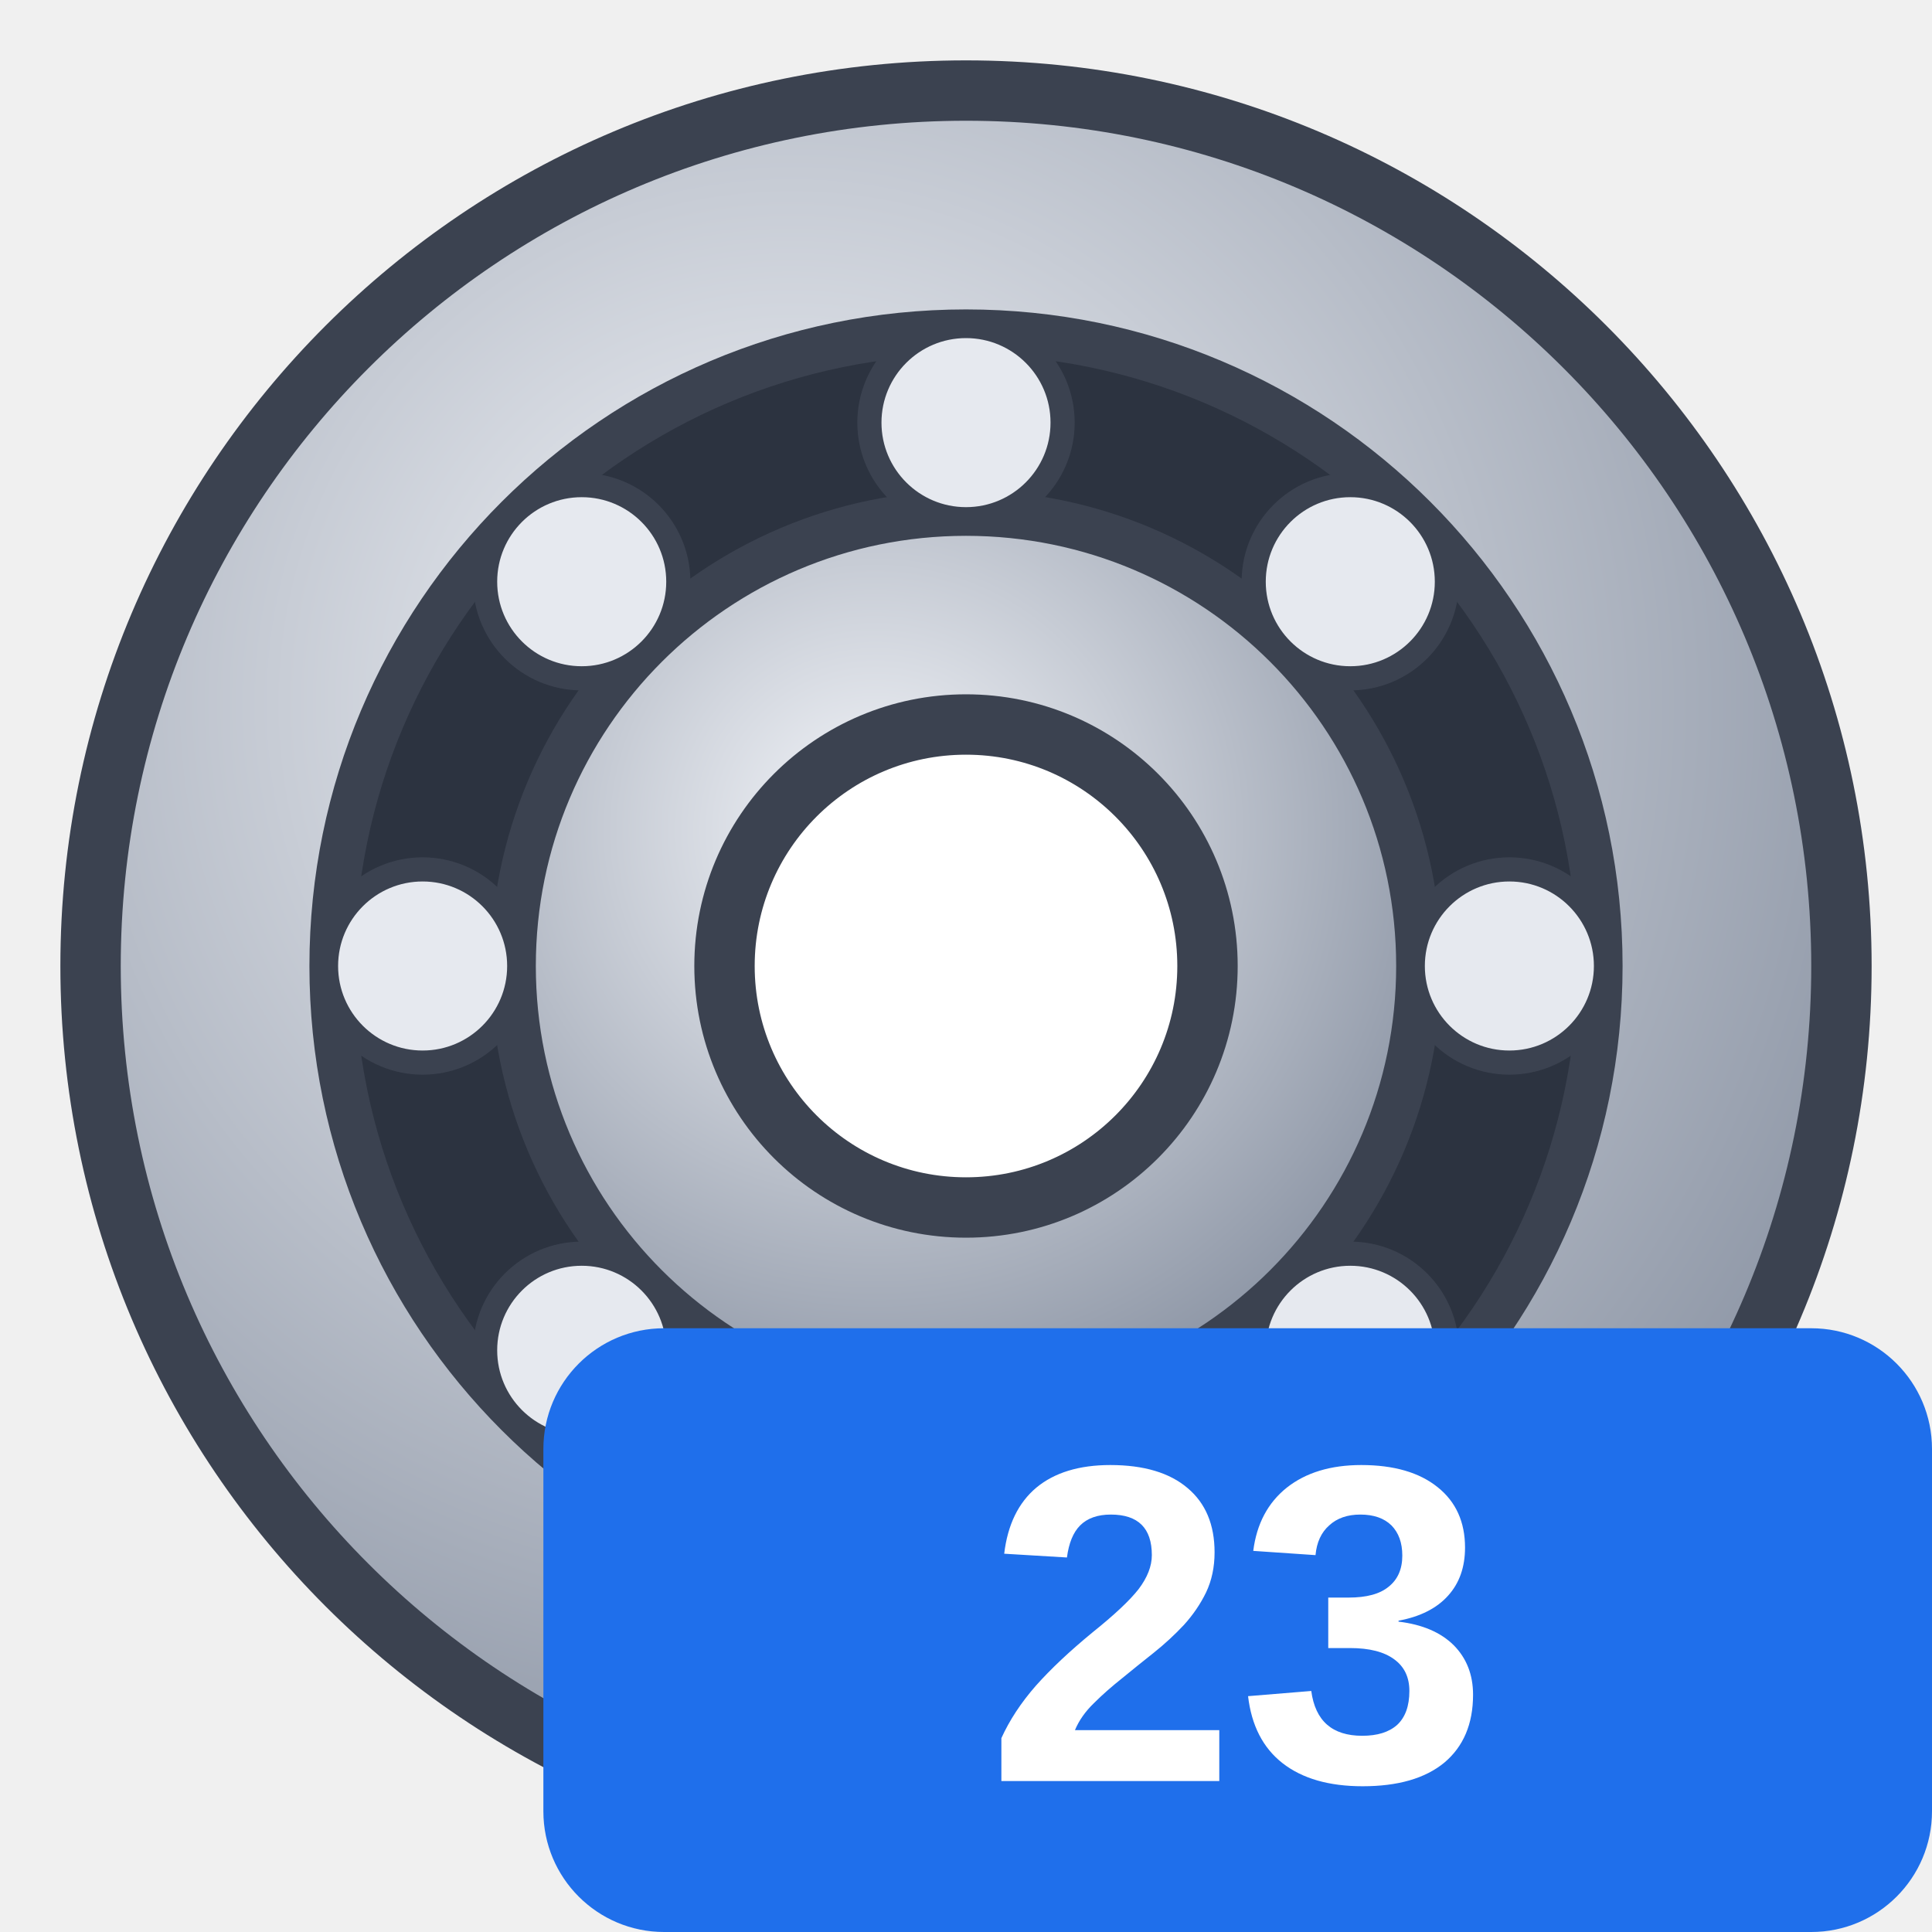
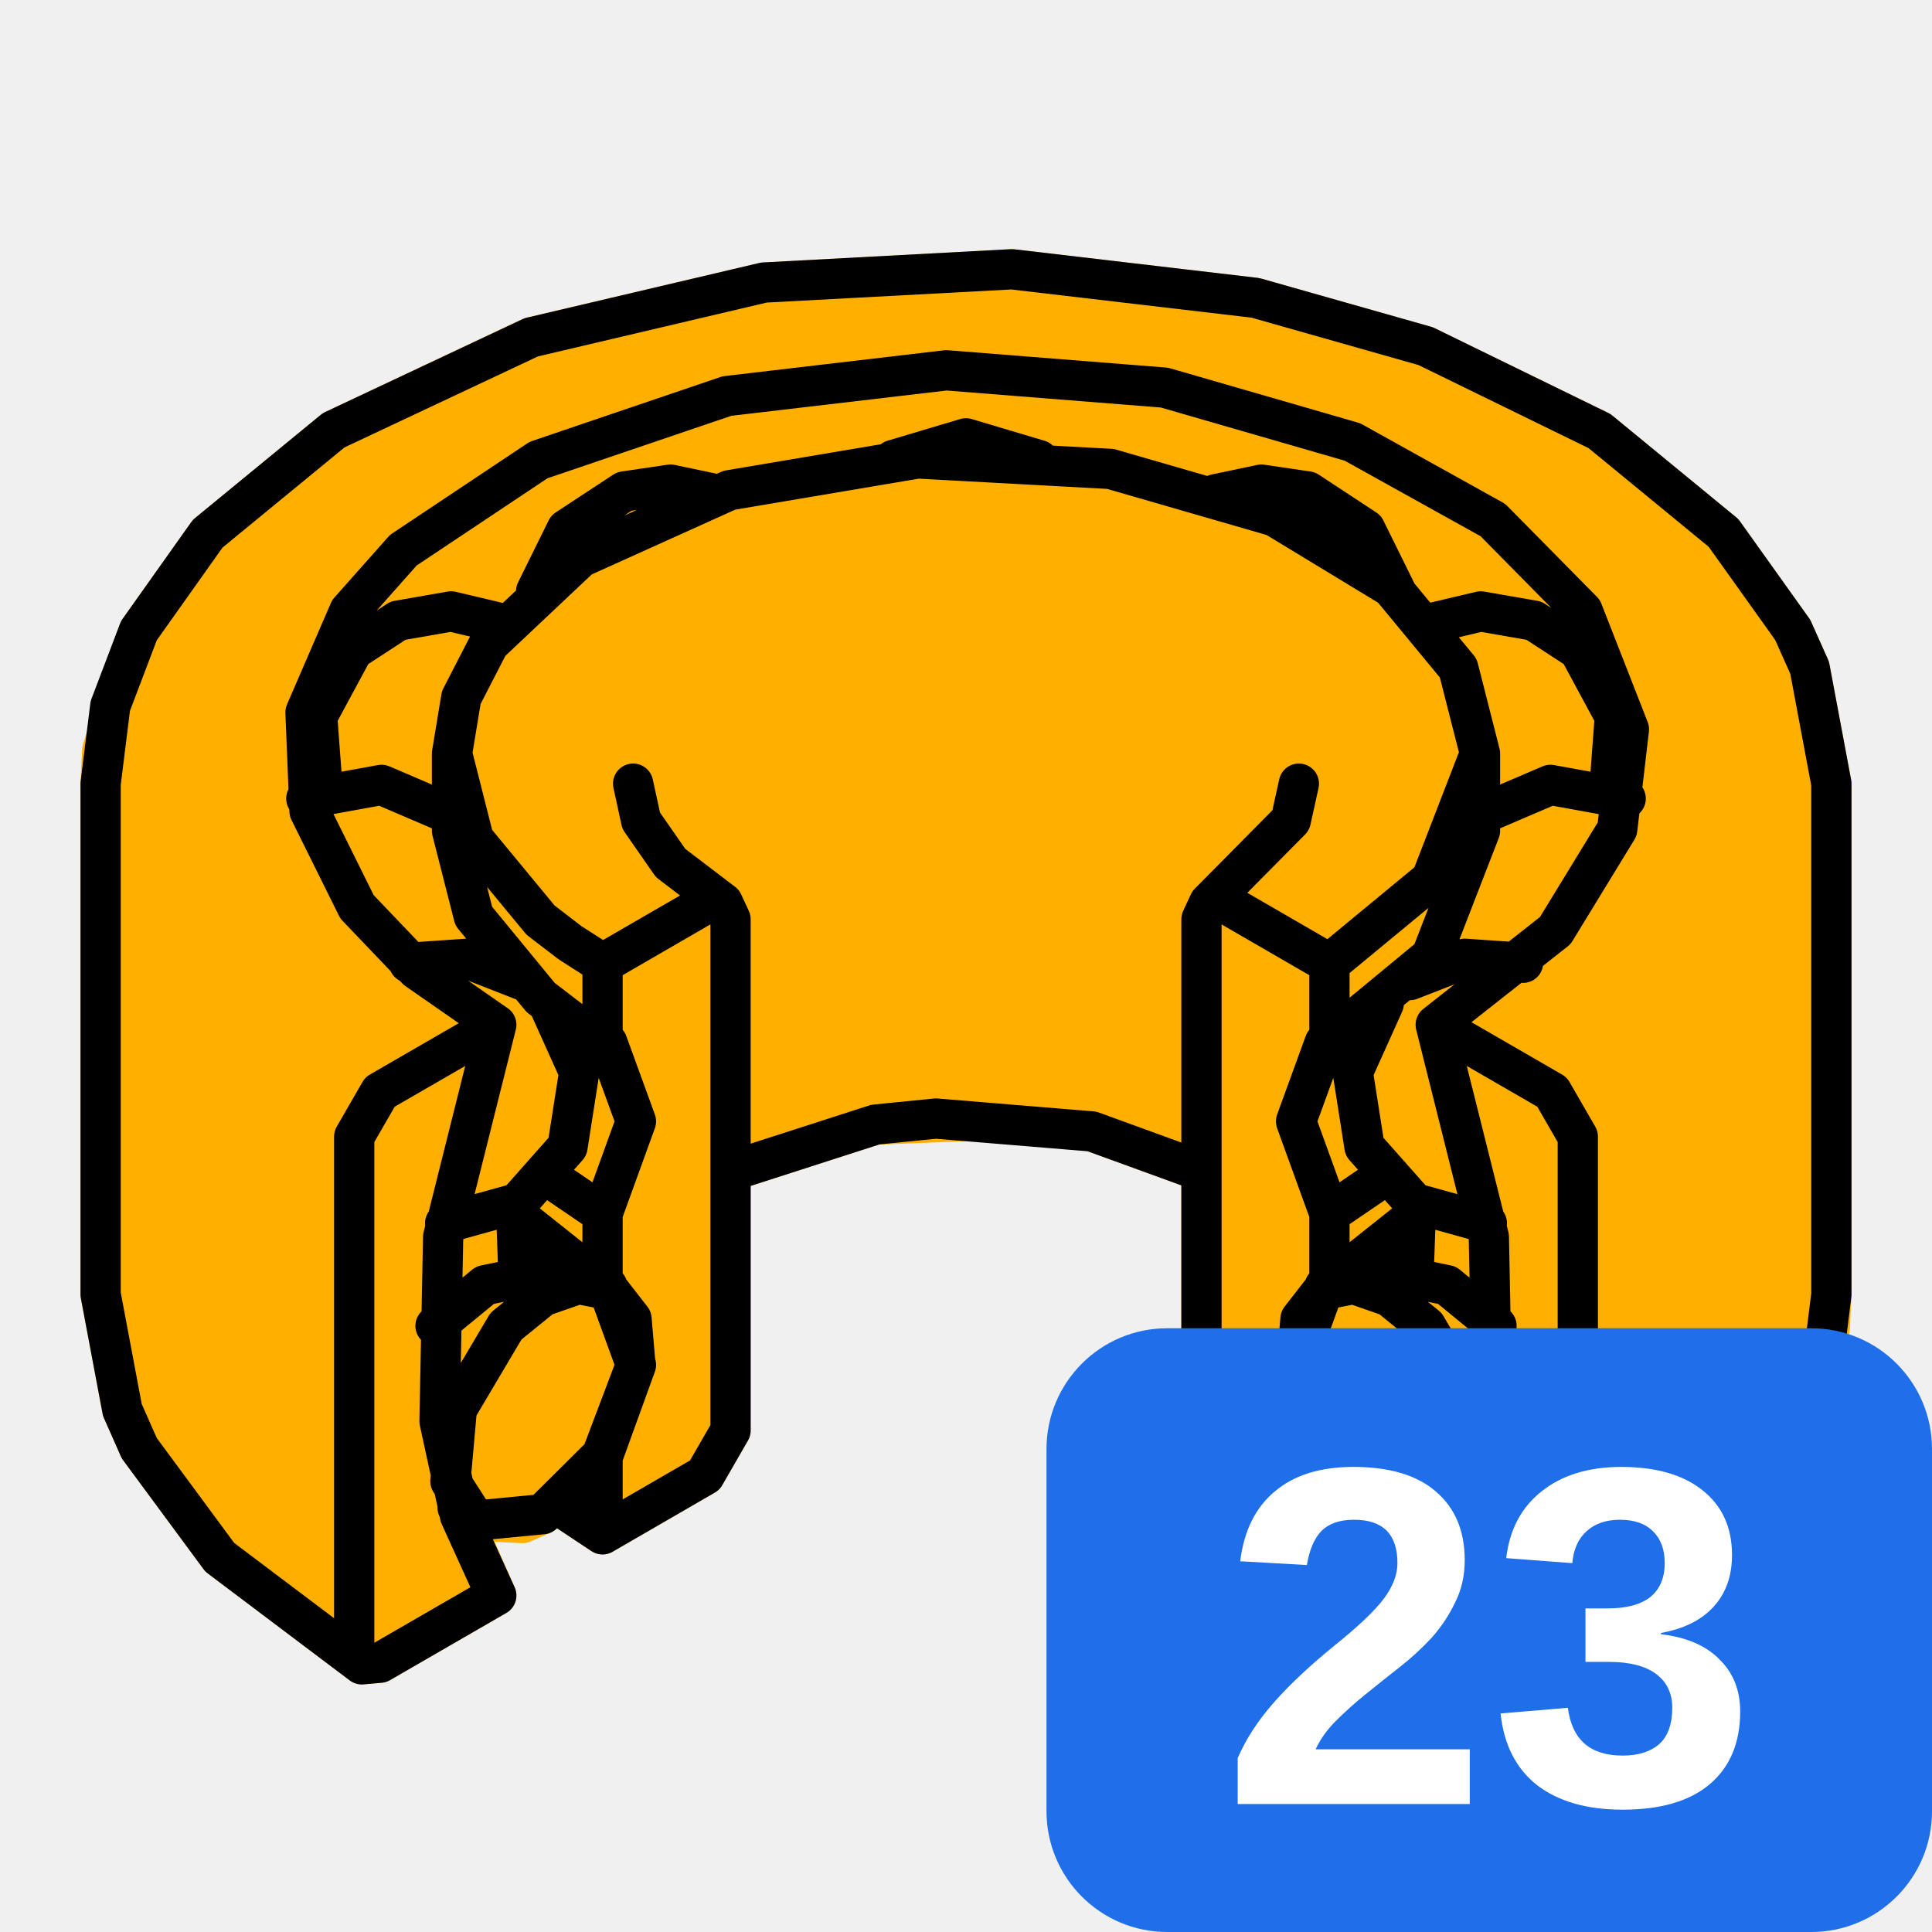
- <svg xmlns="http://www.w3.org/2000/svg" width="64" height="64" viewBox="0 0 64 64">
-   <defs>
-     <radialGradient id="g" cx="40%" cy="35%" r="70%">
-       <stop offset="0" stop-color="#f4f6fa" />
-       <stop offset="1" stop-color="#8a93a3" />
-     </radialGradient>
-   </defs>
-   <circle cx="32" cy="32" r="29" fill="url(#g)" stroke="#3b4250" stroke-width="2" />
-   <circle cx="32" cy="32" r="21" fill="#2c3340" stroke="#3b4250" stroke-width="1.5" />
-   <circle cx="32" cy="32" r="15" fill="url(#g)" stroke="#3b4250" stroke-width="1.5" />
-   <circle cx="32" cy="32" r="8" fill="#ffffff" stroke="#3b4250" stroke-width="2" />
-   <circle cx="50.00" cy="32.00" r="3.2" fill="#e6e9ef" stroke="#3b4250" stroke-width="0.8" />
-   <circle cx="44.73" cy="44.73" r="3.2" fill="#e6e9ef" stroke="#3b4250" stroke-width="0.8" />
-   <circle cx="32.00" cy="50.00" r="3.2" fill="#e6e9ef" stroke="#3b4250" stroke-width="0.8" />
-   <circle cx="19.27" cy="44.73" r="3.2" fill="#e6e9ef" stroke="#3b4250" stroke-width="0.8" />
-   <circle cx="14.00" cy="32.00" r="3.2" fill="#e6e9ef" stroke="#3b4250" stroke-width="0.8" />
-   <circle cx="19.27" cy="19.27" r="3.2" fill="#e6e9ef" stroke="#3b4250" stroke-width="0.8" />
-   <circle cx="32.00" cy="14.00" r="3.2" fill="#e6e9ef" stroke="#3b4250" stroke-width="0.8" />
-   <circle cx="44.73" cy="19.27" r="3.2" fill="#e6e9ef" stroke="#3b4250" stroke-width="0.8" />
-   <rect x="18" y="44" width="46" height="20" rx="4" fill="#1f6feb" />
-   <text x="41" y="59" font-family="Arial,Helvetica,sans-serif" font-size="15" font-weight="bold" fill="#ffffff" text-anchor="middle">23</text>
+ <svg xmlns="http://www.w3.org/2000/svg" width="48" height="48" viewBox="0 0 48 48">
+   <path d="M29.85,29.10 29.85,35.54 30.49,36.65 33.03,38.12 34.16,37.37 34.52,37.62 36.18,37.78 36.63,37.46 35.67,39.64 38.56,41.31 39.01,41.35 42.53,38.69 44.55,35.96 45.46,32.99 45.50,32.16 45.50,19.47 44.96,16.59 44.54,15.65 42.82,13.24 39.74,10.71 35.42,8.60 31.19,7.40 25.15,6.69 18.98,7.02 13.19,8.38 8.29,10.69 5.16,13.26 3.45,15.67 2.54,18.64 2.50,19.47 2.50,32.16 3.04,35.03 3.46,35.98 5.46,38.69 8.99,41.35 9.44,41.31 12.33,39.64 11.37,37.46 11.82,37.78 12.98,37.84 13.48,37.62 13.84,37.37 14.97,38.12 17.51,36.65 18.15,35.54 18.15,29.10 21.75,27.94 25.06,27.81 27.13,28.11 29.85,29.10 Z" fill="#FFAF00" stroke="#FFAF00" stroke-width="1.0" stroke-linejoin="round" />
+   <path d="M29.85,35.54 30.04,36.17 30.49,36.65 M17.51,36.65 18.15,35.54 M30.49,36.65 33.03,38.12 M33.03,38.12 33.03,36.20 M33.03,36.20 32.20,33.91 32.91,31.96 M32.91,31.96 33.03,31.90 M33.03,31.90 33.03,30.15 M33.03,30.15 32.20,27.86 32.91,25.91 M32.91,25.91 33.03,25.85 M33.03,25.85 33.03,23.94 M33.03,23.94 30.49,22.47 M30.49,22.47 30.04,22.43 M30.04,22.43 29.85,22.84 M29.85,22.84 29.85,35.54 M33.03,38.12 34.16,37.37 M13.84,37.37 14.97,38.12 M17.51,36.65 14.97,38.12 M14.97,38.12 14.97,36.20 M14.97,36.20 15.80,33.91 15.09,31.96 M15.09,31.96 14.97,31.90 M14.97,31.90 14.97,30.15 M14.97,30.15 15.80,27.86 15.09,25.91 M15.09,25.91 14.97,25.85 M14.97,25.85 14.97,23.94 M14.97,23.94 17.51,22.47 M18.15,22.84 17.96,22.43 M17.96,22.43 17.51,22.47 M18.15,22.84 18.15,35.54 M33.03,36.20 33.06,36.18 M14.94,36.18 14.97,36.20 M33.03,31.90 35.38,30.03 M12.62,30.03 14.97,31.90 M33.03,30.15 34.38,29.23 M13.62,29.23 14.97,30.15 M33.03,25.85 35.56,23.76 36.77,20.64 M11.23,20.64 11.77,22.76 13.43,24.78 14.16,25.34 14.97,25.85 M33.03,23.94 35.56,21.85 36.77,18.72 M36.77,18.72 36.23,16.60 34.57,14.59 31.67,12.83 27.59,11.65 22.80,11.39 18.12,12.18 14.42,13.85 12.15,15.99 11.46,17.33 11.23,18.72 M11.23,18.72 11.77,20.85 13.43,22.86 14.16,23.42 14.97,23.94 M35.67,39.64 38.56,41.31 M12.33,39.64 9.44,41.31 M38.56,41.31 39.01,41.35 M39.01,41.35 39.20,40.94 M39.20,40.94 39.20,28.24 M39.20,28.24 38.56,27.13 M38.56,27.13 35.67,25.46 M35.67,25.46 36.99,30.73 37.08,35.31 36.57,37.66 35.67,39.64 M8.80,40.94 8.99,41.35 M8.99,41.35 9.44,41.31 M8.80,40.94 8.80,28.24 M9.44,27.13 8.80,28.24 M9.44,27.13 12.33,25.46 M12.33,25.46 11.01,30.73 10.92,35.31 11.43,37.66 12.33,39.64 M35.67,25.46 38.64,23.12 40.18,20.60 40.47,18.12 39.32,15.18 M39.32,15.18 37.09,12.92 33.60,10.98 28.93,9.63 23.51,9.20 18.06,9.84 13.38,11.43 10.02,13.67 8.68,15.18 M8.68,15.18 7.59,17.70 7.69,20.15 8.87,22.53 10.36,24.09 12.33,25.46 M34.52,37.62 33.05,36.16 32.21,33.94 32.31,32.77 32.87,32.05 M32.87,32.05 33.63,31.90 34.52,32.21 M34.52,37.62 36.18,37.78 M36.18,37.78 36.81,36.80 36.65,35.01 35.43,32.95 34.52,32.21 M13.48,37.62 11.82,37.78 M11.82,37.78 11.19,36.80 11.35,35.01 12.57,32.95 13.48,32.21 M13.48,37.62 14.95,36.16 15.79,33.94 15.69,32.77 15.13,32.05 M15.13,32.05 14.37,31.90 13.48,32.21 M29.85,29.10 27.13,28.11 23.25,27.79 21.75,27.94 18.15,29.10 M36.77,20.64 36.77,18.72 M11.23,20.64 11.23,18.72 M30.04,22.43 32.07,20.38 32.27,19.47 M15.73,19.47 15.93,20.39 16.66,21.44 17.96,22.43 M39.01,41.35 42.53,38.69 44.55,35.96 45.26,34.09 45.50,32.16 M2.50,32.16 3.04,35.03 3.46,35.98 5.46,38.69 8.99,41.35 M45.50,32.16 45.50,19.47 M2.50,32.16 2.50,19.47 M45.50,19.47 44.96,16.59 44.54,15.65 42.82,13.24 39.74,10.71 35.42,8.60 31.19,7.40 25.14,6.69 18.98,7.02 13.20,8.38 8.29,10.69 5.16,13.26 3.45,15.67 2.74,17.54 2.50,19.47 M36.18,37.78 36.63,37.46 M37.18,32.94 35.95,31.93 34.40,31.61 32.87,32.05 M35.17,30.26 35.12,31.66 M12.88,31.66 12.83,30.26 M15.13,32.05 13.60,31.61 12.05,31.93 10.82,32.94 M11.37,37.46 11.82,37.78 M37.84,23.92 36.39,23.82 35.03,24.35 M34.38,24.93 33.61,26.64 33.90,28.49 35.14,29.89 36.94,30.39 M40.39,19.84 38.52,19.50 36.77,20.25 M35.68,23.61 35.79,23.97 M39.23,16.15 38.11,15.42 36.79,15.19 35.48,15.50 M39.98,19.67 40.12,17.80 39.23,16.15 M32.49,12.21 31.34,12.04 30.20,12.28 M34.68,14.69 33.92,13.15 32.49,12.21 M24.00,10.89 22.19,11.43 M25.81,11.43 24.00,10.89 M15.51,12.21 14.08,13.15 13.32,14.69 M17.80,12.28 16.66,12.04 15.51,12.21 M8.77,16.15 7.88,17.80 8.02,19.67 M12.52,15.50 11.21,15.19 9.89,15.42 8.77,16.15 M12.21,23.97 12.32,23.61 M11.23,20.25 9.48,19.50 7.61,19.84 M11.06,30.39 12.86,29.89 14.10,28.49 14.39,26.64 13.62,24.93 M12.97,24.35 11.61,23.82 10.16,23.92" fill="none" stroke="#000000" stroke-width="1.0" stroke-linecap="round" stroke-linejoin="round" />
+   <rect x="26" y="33" width="22" height="15" rx="3" fill="#1f6feb" />
+   <text x="37" y="44.82" font-family="Arial,Helvetica,sans-serif" font-size="12" font-weight="bold" fill="#ffffff" text-anchor="middle">23</text>
</svg>
